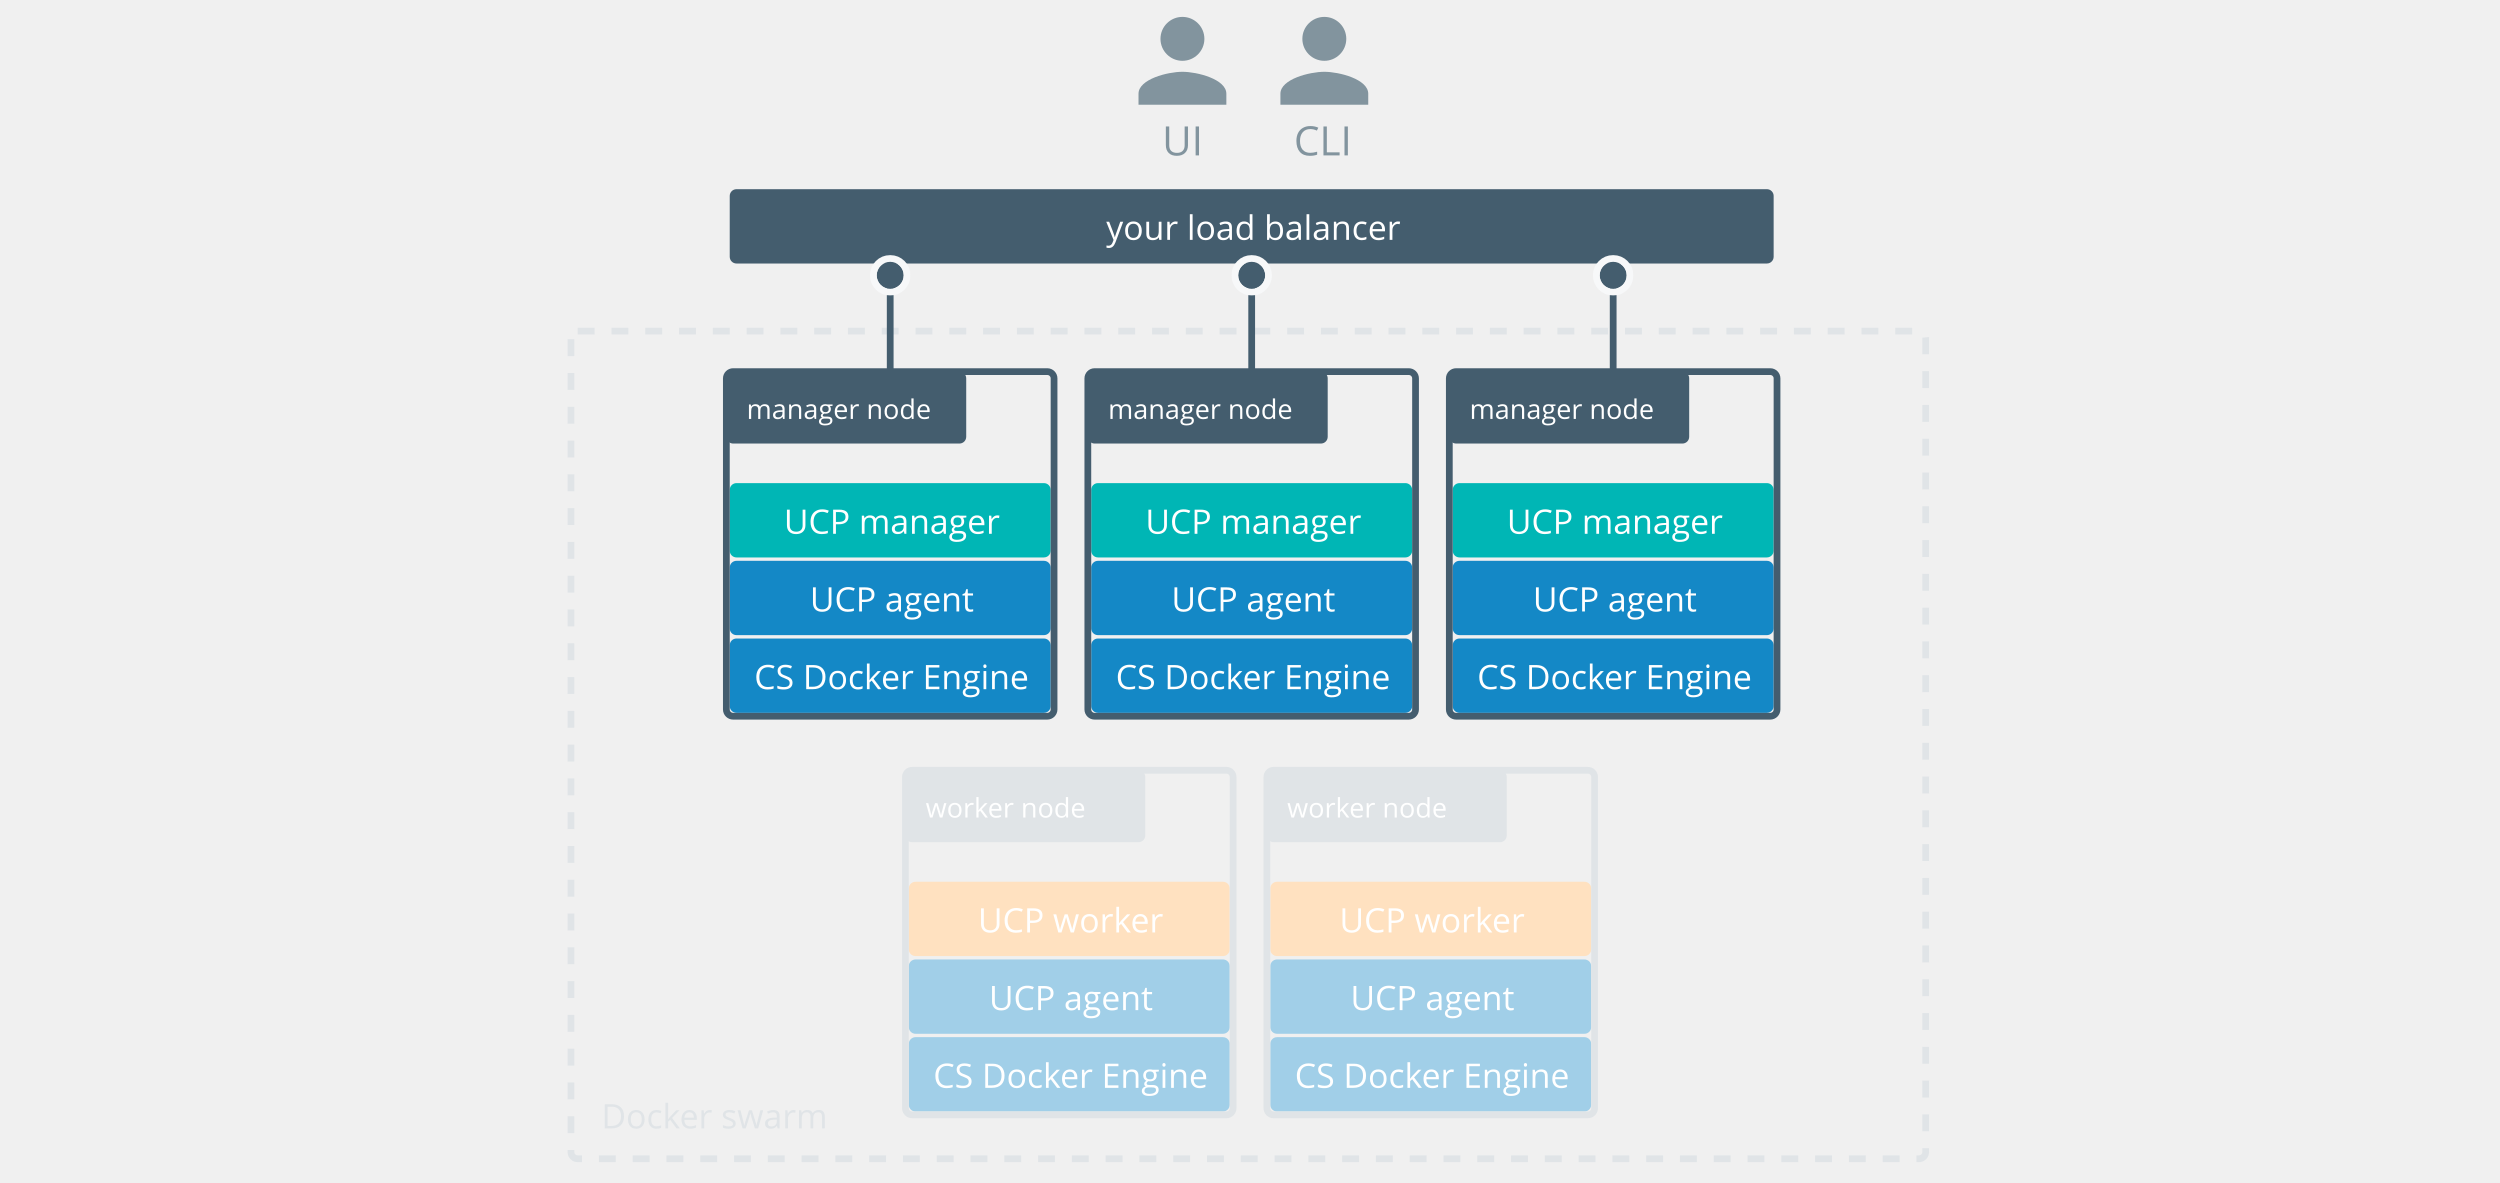
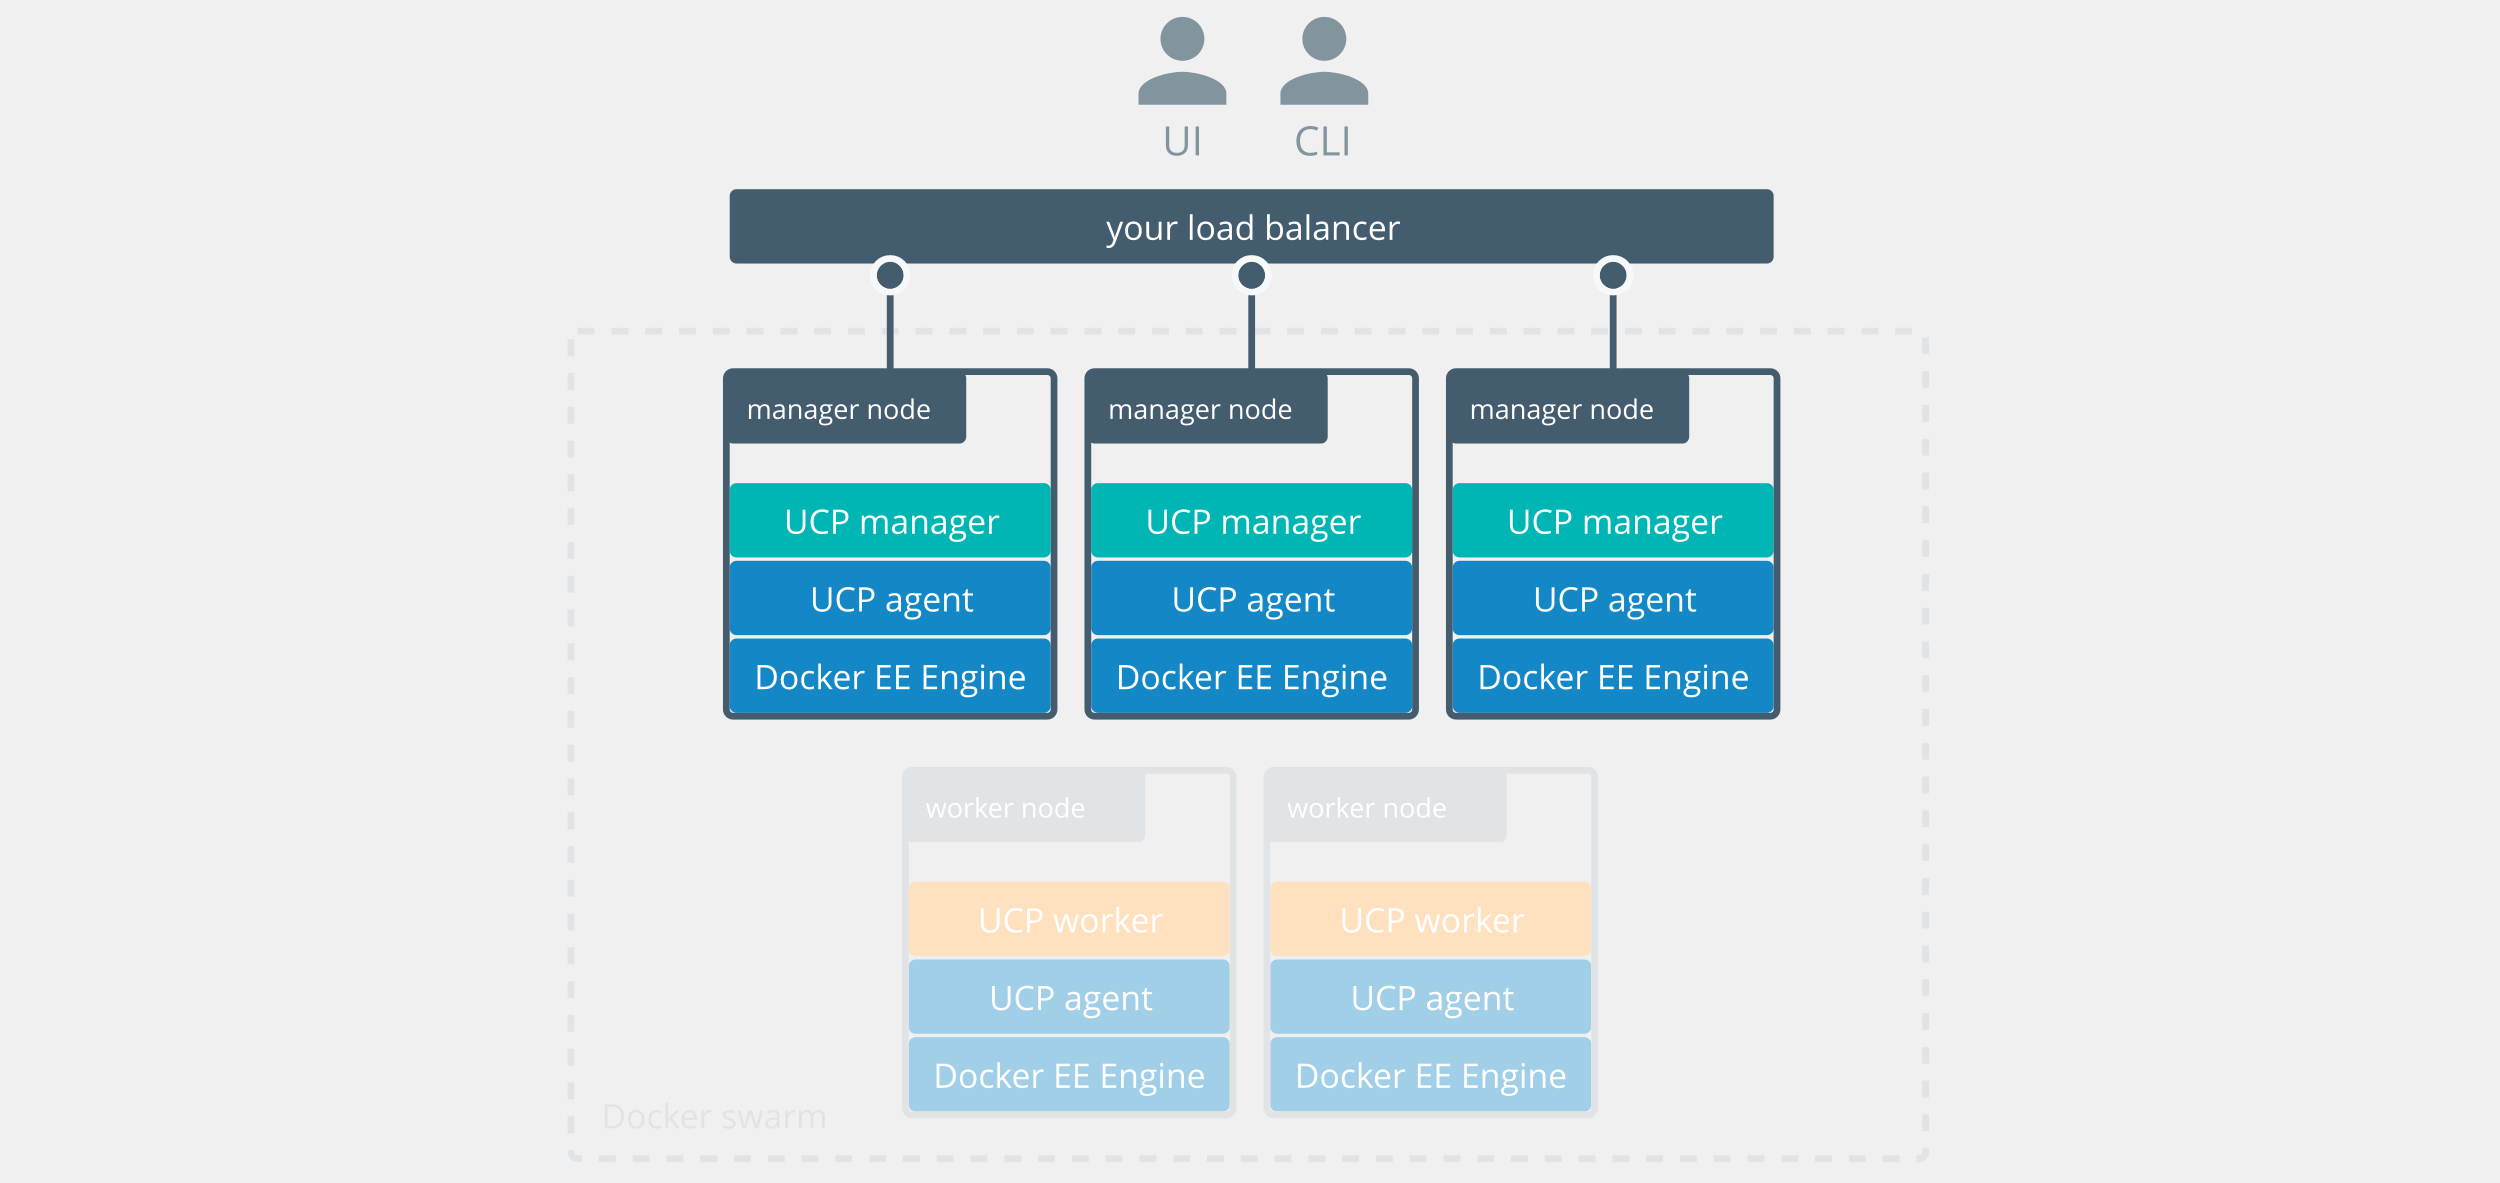
<svg xmlns="http://www.w3.org/2000/svg" xmlns:xlink="http://www.w3.org/1999/xlink" width="740px" height="350px" viewBox="0 0 740 350" version="1.1">
  <defs>
    <circle id="path-1" cx="4" cy="4" r="4" />
    <mask id="mask-2" maskContentUnits="userSpaceOnUse" maskUnits="objectBoundingBox" x="-2" y="-2" width="12" height="12">
      <rect x="-2" y="-2" width="12" height="12" fill="white" />
      <use xlink:href="#path-1" fill="black" />
    </mask>
    <circle id="path-3" cx="4" cy="4" r="4" />
    <mask id="mask-4" maskContentUnits="userSpaceOnUse" maskUnits="objectBoundingBox" x="-2" y="-2" width="12" height="12">
      <rect x="-2" y="-2" width="12" height="12" fill="white" />
      <use xlink:href="#path-3" fill="black" />
    </mask>
    <circle id="path-5" cx="4" cy="4" r="4" />
    <mask id="mask-6" maskContentUnits="userSpaceOnUse" maskUnits="objectBoundingBox" x="-2" y="-2" width="12" height="12">
      <rect x="-2" y="-2" width="12" height="12" fill="white" />
      <use xlink:href="#path-5" fill="black" />
    </mask>
  </defs>
  <g id="architecture-diagrams" stroke="none" stroke-width="1" fill="none" fill-rule="evenodd">
    <g id="architecture-3">
      <g id="ddc" transform="translate(169, 56)">
        <g id="swarm-group" transform="translate(0, 42)">
          <text id="Docker-swarm" font-family="OpenSans-Semibold, Open Sans" font-size="10" font-weight="500" fill="#E0E4E7">
            <tspan x="9.025" y="236.01">Docker swarm</tspan>
          </text>
          <rect id="group" stroke="#E0E4E7" stroke-width="2" stroke-dasharray="5,5,5,5" x="0" y="0" width="401" height="245" rx="2" />
        </g>
        <g id="load-balancer" transform="translate(47, 0)">
          <g id="main">
            <rect id="Rectangle-138" fill="#445D6E" x="0" y="0" width="309" height="22" rx="2" />
            <text id="your-load-balancer" font-family="OpenSans, Open Sans" font-size="10" font-weight="normal" fill="#FFFFFF">
              <tspan x="111.438" y="15">your load balancer</tspan>
            </text>
          </g>
          <g id="arrows" transform="translate(43, 21)">
            <g id="arrow-copy-3" transform="translate(218.5, 17) scale(1, -1) rotate(-90) translate(-218.5, -17) translate(202, 13)">
              <path d="M2,4 L33,4" id="Line" stroke="#445D6E" stroke-width="2" stroke-linecap="round" stroke-linejoin="round" />
              <g id="Oval">
                <use fill="#445D6E" fill-rule="evenodd" xlink:href="#path-1" />
                <use stroke="#F7F8F9" mask="url(#mask-2)" stroke-width="4" xlink:href="#path-1" />
              </g>
            </g>
            <g id="arrow-copy" transform="translate(111.5, 17) scale(1, -1) rotate(-90) translate(-111.5, -17) translate(95, 13)">
              <path d="M2,4 L33,4" id="Line" stroke="#445D6E" stroke-width="2" stroke-linecap="round" stroke-linejoin="round" />
              <g id="Oval">
                <use fill="#445D6E" fill-rule="evenodd" xlink:href="#path-3" />
                <use stroke="#F7F8F9" mask="url(#mask-4)" stroke-width="4" xlink:href="#path-3" />
              </g>
            </g>
            <g id="arrow-copy-2" transform="translate(4.5, 17) scale(1, -1) rotate(-90) translate(-4.5, -17) translate(-12, 13)">
              <path d="M2,4 L33,4" id="Line" stroke="#445D6E" stroke-width="2" stroke-linecap="round" stroke-linejoin="round" />
              <g id="Oval">
                <use fill="#445D6E" fill-rule="evenodd" xlink:href="#path-5" />
                <use stroke="#F7F8F9" mask="url(#mask-6)" stroke-width="4" xlink:href="#path-5" />
              </g>
            </g>
          </g>
        </g>
        <g id="swam" transform="translate(46, 54)">
          <g id="nodes">
            <g id="workers" transform="translate(53, 118)">
              <g id="node-1">
                <g id="node">
                  <g id="node-label">
                    <rect id="Rectangle-127" fill="#E0E4E7" x="0" y="0" width="71" height="21.29" rx="2" />
                    <text id="worker-node" font-family="OpenSans, Open Sans" font-size="8" font-weight="normal" fill="#FFFFFF">
                      <tspan x="6" y="14">worker node</tspan>
                    </text>
                  </g>
                </g>
                <g id="engine" transform="translate(1, 79)">
                  <rect id="Rectangle-138" fill="#A1CFE8" x="0" y="0" width="95" height="22" rx="2" />
                  <text id="CS-Docker-Engine" font-family="OpenSans, Open Sans" font-size="10" font-weight="normal" fill="#FFFFFF">
-                     <tspan x="7.26" y="15">CS Docker Engine</tspan>
+                     <tspan x="7.26" y="15">Docker EE Engine</tspan>
                  </text>
                </g>
                <g id="ucp" transform="translate(1, 56)">
                  <rect id="Rectangle-138" fill="#A1CFE8" x="0" y="0" width="95" height="22" rx="2" />
                  <text id="UCP-agent" font-family="OpenSans, Open Sans" font-size="10" font-weight="normal" fill="#FFFFFF">
                    <tspan x="23.737" y="15">UCP agent</tspan>
                  </text>
                </g>
                <g id="app" transform="translate(1, 33)">
                  <rect id="Rectangle-138" fill="#FFE1C0" x="0" y="0" width="95" height="22" rx="2" />
                  <text id="UCP-worker" font-family="OpenSans, Open Sans" font-size="10" font-weight="normal" fill="#FFFFFF">
                    <tspan x="20.476" y="15">UCP worker</tspan>
                  </text>
                </g>
                <rect id="node-border" stroke="#E0E4E7" stroke-width="2" x="0" y="0" width="97" height="102" rx="2" />
              </g>
              <g id="node-1-copy-3" transform="translate(107, 0)">
                <g id="node">
                  <g id="node-label">
                    <rect id="Rectangle-127" fill="#E0E4E7" x="0" y="0" width="71" height="21.29" rx="2" />
                    <text id="worker-node" font-family="OpenSans, Open Sans" font-size="8" font-weight="normal" fill="#FFFFFF">
                      <tspan x="6" y="14">worker node</tspan>
                    </text>
                  </g>
                </g>
                <g id="engine" transform="translate(1, 79)">
                  <rect id="Rectangle-138" fill="#A1CFE8" x="0" y="0" width="95" height="22" rx="2" />
                  <text id="CS-Docker-Engine" font-family="OpenSans, Open Sans" font-size="10" font-weight="normal" fill="#FFFFFF">
-                     <tspan x="7.26" y="15">CS Docker Engine</tspan>
+                     <tspan x="7.26" y="15">Docker EE Engine</tspan>
                  </text>
                </g>
                <g id="ucp" transform="translate(1, 56)">
                  <rect id="Rectangle-138" fill="#A1CFE8" x="0" y="0" width="95" height="22" rx="2" />
                  <text id="UCP-agent" font-family="OpenSans, Open Sans" font-size="10" font-weight="normal" fill="#FFFFFF">
                    <tspan x="23.737" y="15">UCP agent</tspan>
                  </text>
                </g>
                <g id="app" transform="translate(1, 33)">
                  <rect id="Rectangle-138" fill="#FFE1C0" x="0" y="0" width="95" height="22" rx="2" />
                  <text id="UCP-worker" font-family="OpenSans, Open Sans" font-size="10" font-weight="normal" fill="#FFFFFF">
                    <tspan x="20.476" y="15">UCP worker</tspan>
                  </text>
                </g>
                <rect id="node-border" stroke="#E0E4E7" stroke-width="2" x="0" y="0" width="97" height="102" rx="2" />
              </g>
            </g>
            <g id="managers">
              <g id="node-1-copy-2" transform="translate(214, 0)">
                <g id="node">
                  <g id="node-label">
                    <rect id="Rectangle-127" fill="#445D6E" x="0" y="0" width="71" height="21.29" rx="2" />
                    <text id="manager-node" font-family="OpenSans, Open Sans" font-size="8" font-weight="normal" fill="#FFFFFF">
                      <tspan x="6" y="14">manager node</tspan>
                    </text>
                  </g>
                </g>
                <g id="engine" transform="translate(1, 79)">
                  <rect id="Rectangle-138" fill="#1488C6" x="0" y="0" width="95" height="22" rx="2" />
                  <text id="CS-Docker-Engine" font-family="OpenSans, Open Sans" font-size="10" font-weight="normal" fill="#FFFFFF">
-                     <tspan x="7.26" y="15">CS Docker Engine</tspan>
+                     <tspan x="7.26" y="15">Docker EE Engine</tspan>
                  </text>
                </g>
                <g id="ucp" transform="translate(1, 56)">
                  <rect id="Rectangle-138" fill="#1488C6" x="0" y="0" width="95" height="22" rx="2" />
                  <text id="UCP-agent" font-family="OpenSans, Open Sans" font-size="10" font-weight="normal" fill="#FFFFFF">
                    <tspan x="23.737" y="15">UCP agent</tspan>
                  </text>
                </g>
                <g id="app" transform="translate(1, 33)">
                  <rect id="Rectangle-138" fill="#00B6B5" x="0" y="0" width="95" height="22" rx="2" />
                  <text id="UCP-manager" font-family="OpenSans, Open Sans" font-size="10" font-weight="normal" fill="#FFFFFF">
                    <tspan x="16.03" y="15">UCP manager</tspan>
                  </text>
                </g>
                <rect id="node-border" stroke="#445D6E" stroke-width="2" x="0" y="0" width="97" height="102" rx="2" />
              </g>
              <g id="node-1-copy" transform="translate(107, 0)">
                <g id="node">
                  <g id="node-label">
                    <rect id="Rectangle-127" fill="#445D6E" x="0" y="0" width="71" height="21.29" rx="2" />
                    <text id="manager-node" font-family="OpenSans, Open Sans" font-size="8" font-weight="normal" fill="#FFFFFF">
                      <tspan x="6" y="14">manager node</tspan>
                    </text>
                  </g>
                </g>
                <g id="engine" transform="translate(1, 79)">
                  <rect id="Rectangle-138" fill="#1488C6" x="0" y="0" width="95" height="22" rx="2" />
                  <text id="CS-Docker-Engine" font-family="OpenSans, Open Sans" font-size="10" font-weight="normal" fill="#FFFFFF">
-                     <tspan x="7.26" y="15">CS Docker Engine</tspan>
+                     <tspan x="7.26" y="15">Docker EE Engine</tspan>
                  </text>
                </g>
                <g id="ucp" transform="translate(1, 56)">
                  <rect id="Rectangle-138" fill="#1488C6" x="0" y="0" width="95" height="22" rx="2" />
                  <text id="UCP-agent" font-family="OpenSans, Open Sans" font-size="10" font-weight="normal" fill="#FFFFFF">
                    <tspan x="23.737" y="15">UCP agent</tspan>
                  </text>
                </g>
                <g id="app" transform="translate(1, 33)">
                  <rect id="Rectangle-138" fill="#00B6B5" x="0" y="0" width="95" height="22" rx="2" />
                  <text id="UCP-manager" font-family="OpenSans, Open Sans" font-size="10" font-weight="normal" fill="#FFFFFF">
                    <tspan x="16.03" y="15">UCP manager</tspan>
                  </text>
                </g>
                <rect id="node-border" stroke="#445D6E" stroke-width="2" x="0" y="0" width="97" height="102" rx="2" />
              </g>
              <g id="node-1">
                <g id="node">
                  <g id="node-label">
                    <rect id="Rectangle-127" fill="#445D6E" x="0" y="0" width="71" height="21.29" rx="2" />
                    <text id="manager-node" font-family="OpenSans, Open Sans" font-size="8" font-weight="normal" fill="#FFFFFF">
                      <tspan x="6" y="14">manager node</tspan>
                    </text>
                  </g>
                </g>
                <g id="engine" transform="translate(1, 79)">
                  <rect id="Rectangle-138" fill="#1488C6" x="0" y="0" width="95" height="22" rx="2" />
                  <text id="CS-Docker-Engine" font-family="OpenSans, Open Sans" font-size="10" font-weight="normal" fill="#FFFFFF">
-                     <tspan x="7.26" y="15">CS Docker Engine</tspan>
+                     <tspan x="7.26" y="15">Docker EE Engine</tspan>
                  </text>
                </g>
                <g id="ucp" transform="translate(1, 56)">
                  <rect id="Rectangle-138" fill="#1488C6" x="0" y="0" width="95" height="22" rx="2" />
                  <text id="UCP-agent" font-family="OpenSans, Open Sans" font-size="10" font-weight="normal" fill="#FFFFFF">
                    <tspan x="23.737" y="15">UCP agent</tspan>
                  </text>
                </g>
                <g id="app" transform="translate(1, 33)">
                  <rect id="Rectangle-138" fill="#00B6B5" x="0" y="0" width="95" height="22" rx="2" />
                  <text id="UCP-manager" font-family="OpenSans, Open Sans" font-size="10" font-weight="normal" fill="#FFFFFF">
                    <tspan x="16.03" y="15">UCP manager</tspan>
                  </text>
                </g>
                <rect id="node-border" stroke="#445D6E" stroke-width="2" x="0" y="0" width="97" height="102" rx="2" />
              </g>
            </g>
          </g>
        </g>
      </g>
      <g id="user" transform="translate(337, 5)" fill="#82949E">
        <g>
          <text id="UI" font-family="OpenSans, Open Sans" font-size="12" font-weight="normal">
            <tspan x="7" y="41">UI</tspan>
          </text>
          <path d="M13,13 C16.591,13 19.5,10.083 19.5,6.5 C19.5,2.909 16.591,0 13,0 C9.409,0 6.5,2.909 6.5,6.5 C6.5,10.083 9.409,13 13,13 L13,13 Z M13,16.25 C8.669,16.25 0,18.419 0,22.75 L0,26 L26,26 L26,22.75 C26,18.419 17.331,16.25 13,16.25 L13,16.25 Z" id="Shape" />
        </g>
        <g id="user-copy" transform="translate(42, 0)">
          <text id="CLI" font-family="OpenSans, Open Sans" font-size="12" font-weight="normal">
            <tspan x="4" y="41">CLI</tspan>
          </text>
          <path d="M13,13 C16.591,13 19.5,10.083 19.5,6.5 C19.5,2.909 16.591,0 13,0 C9.409,0 6.5,2.909 6.5,6.5 C6.5,10.083 9.409,13 13,13 L13,13 Z M13,16.25 C8.669,16.25 0,18.419 0,22.75 L0,26 L26,26 L26,22.75 C26,18.419 17.331,16.25 13,16.25 L13,16.25 Z" id="Shape" />
        </g>
      </g>
    </g>
  </g>
</svg>
